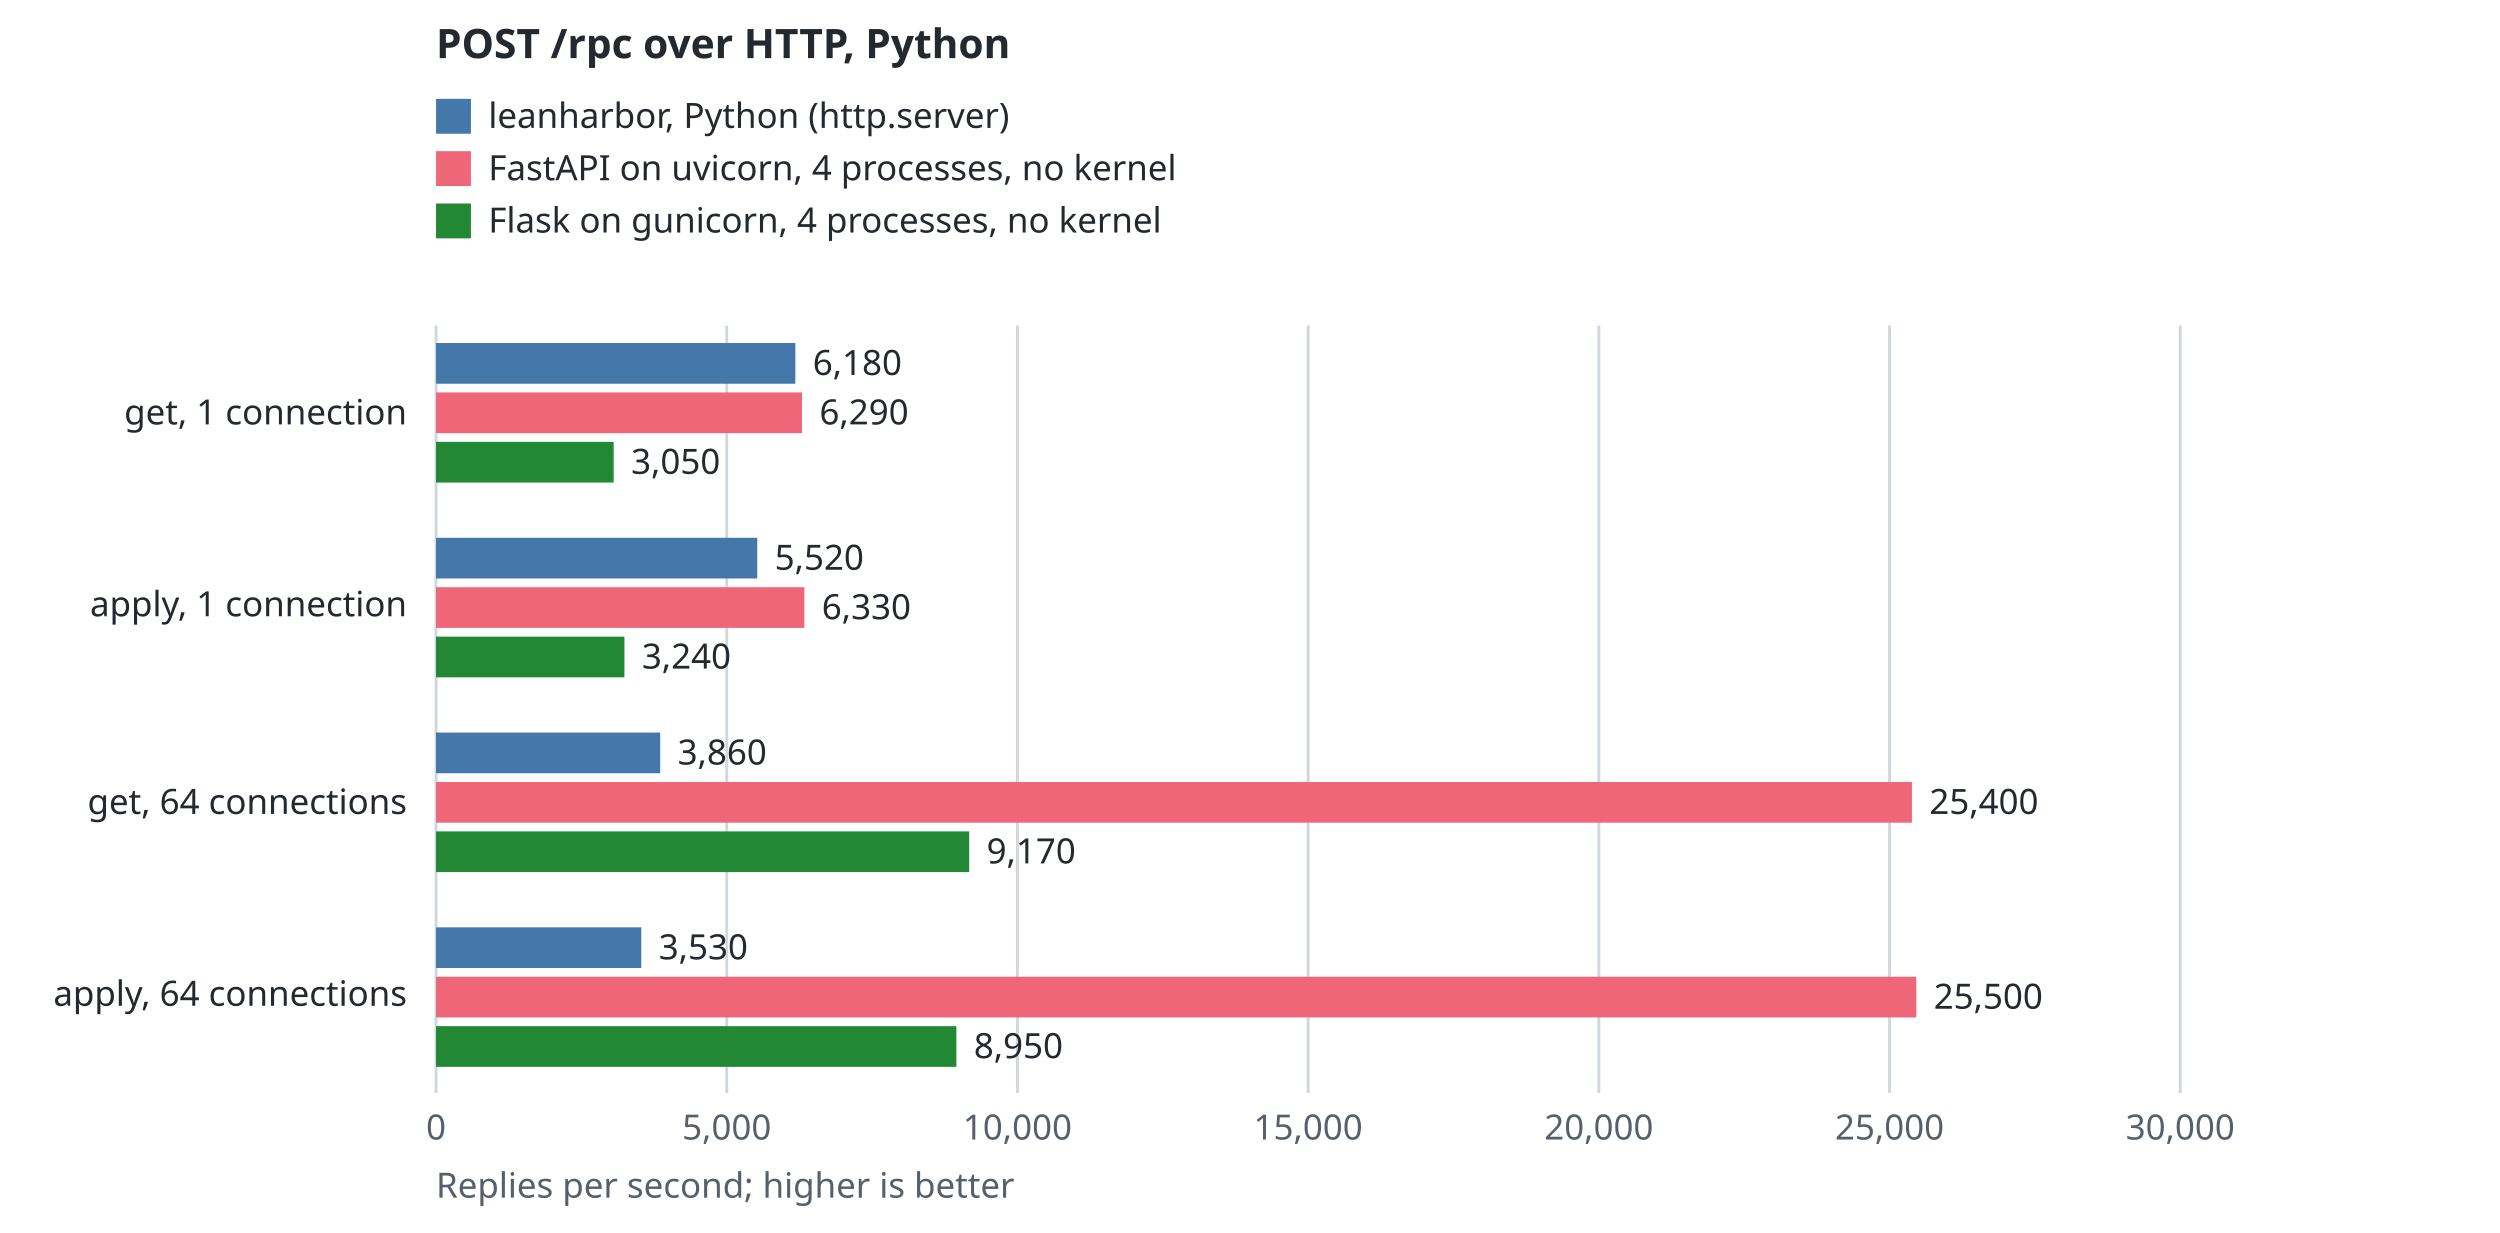
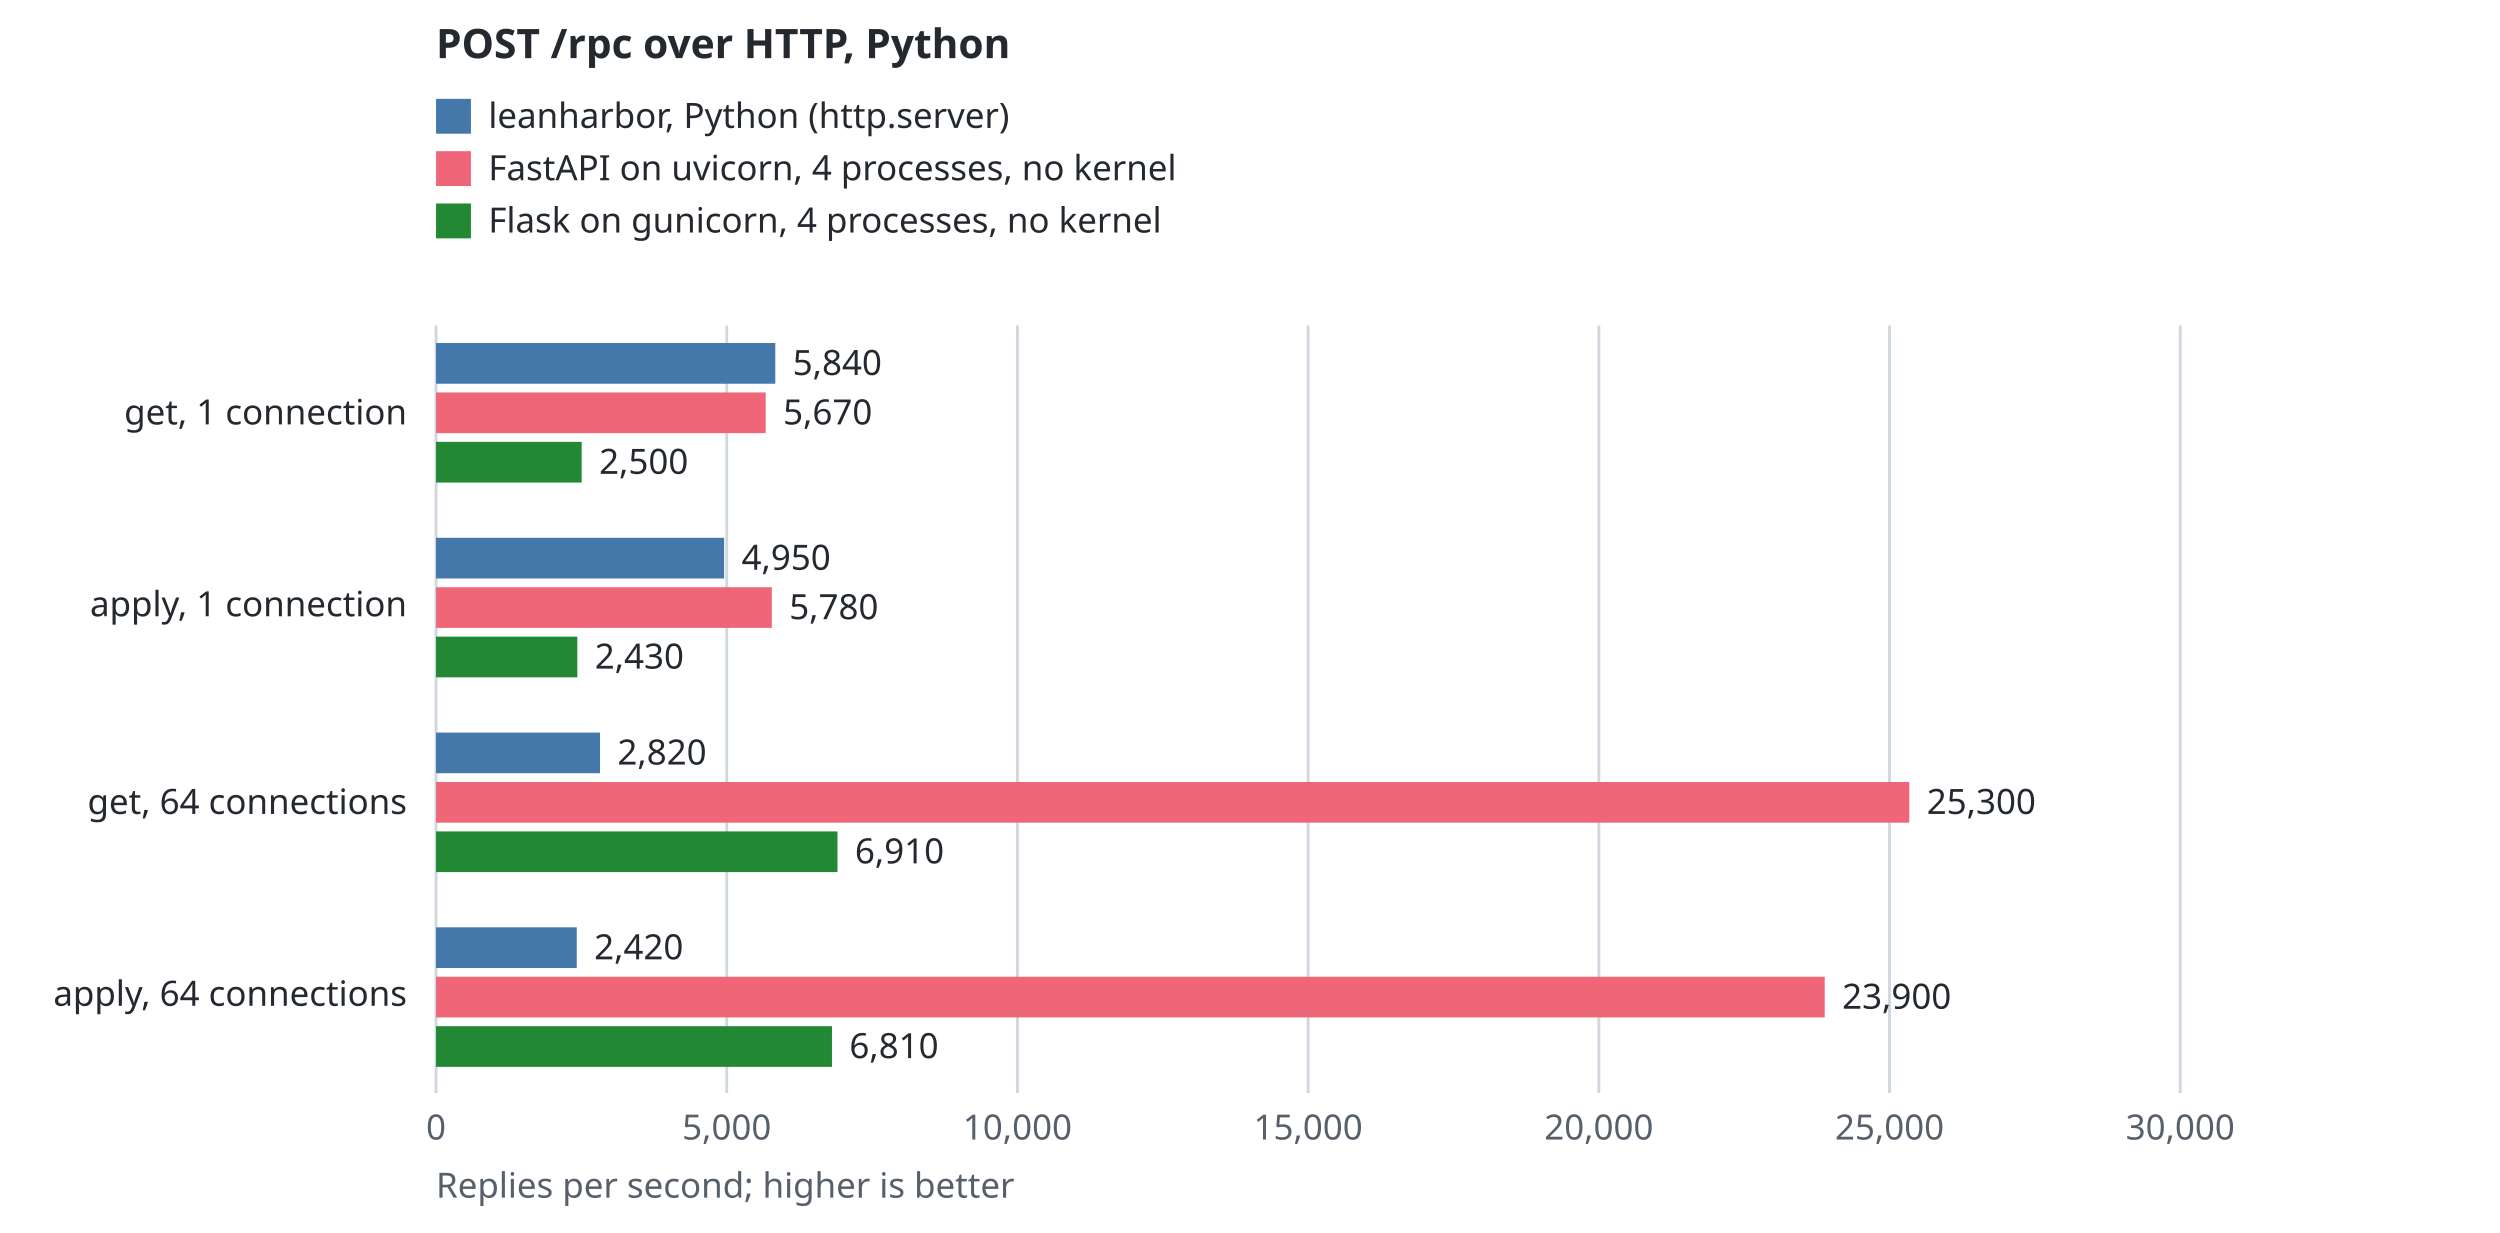
<svg xmlns="http://www.w3.org/2000/svg" viewBox="0 0 860 424" width="860" height="424" role="img">
  <style>text{font-family:system-ui,sans-serif;font-size:12px;fill:#24292f}.title{font-size:14px;font-weight:600}.grid{stroke:#d0d7de}.axis{fill:#57606a}@media(prefers-color-scheme:dark){text{fill:#e6edf3}.grid{stroke:#30363d}.axis{fill:#8b949e}}</style>
  <text class="title" x="150" y="20">POST /rpc over HTTP, Python</text>
  <rect x="150" y="34" width="12" height="12" fill="#4477aa" />
  <text x="168" y="44">leanharbor, Python (http.server)</text>
  <rect x="150" y="52" width="12" height="12" fill="#ee6677" />
  <text x="168" y="62">FastAPI on uvicorn, 4 processes, no kernel</text>
  <rect x="150" y="70" width="12" height="12" fill="#228833" />
  <text x="168" y="80">Flask on gunicorn, 4 processes, no kernel</text>
  <line class="grid" x1="150.0" y1="112" x2="150.0" y2="376" />
  <text class="axis" x="150.0" y="392" text-anchor="middle">0</text>
  <line class="grid" x1="250.0" y1="112" x2="250.0" y2="376" />
  <text class="axis" x="250.0" y="392" text-anchor="middle">5,000</text>
  <line class="grid" x1="350.0" y1="112" x2="350.0" y2="376" />
  <text class="axis" x="350.0" y="392" text-anchor="middle">10,000</text>
  <line class="grid" x1="450.0" y1="112" x2="450.0" y2="376" />
  <text class="axis" x="450.0" y="392" text-anchor="middle">15,000</text>
  <line class="grid" x1="550.0" y1="112" x2="550.0" y2="376" />
  <text class="axis" x="550.0" y="392" text-anchor="middle">20,000</text>
  <line class="grid" x1="650.0" y1="112" x2="650.0" y2="376" />
  <text class="axis" x="650.0" y="392" text-anchor="middle">25,000</text>
  <line class="grid" x1="750.0" y1="112" x2="750.0" y2="376" />
  <text class="axis" x="750.0" y="392" text-anchor="middle">30,000</text>
  <text class="axis" x="150" y="412">Replies per second; higher is better</text>
-   <rect x="150" y="118" width="123.6" height="14" fill="#4477aa" />
-   <text x="279.6" y="129">6,180</text>
-   <rect x="150" y="135" width="125.9" height="14" fill="#ee6677" />
-   <text x="281.9" y="146">6,290</text>
-   <rect x="150" y="152" width="61.1" height="14" fill="#228833" />
-   <text x="217.1" y="163">3,050</text>
+   <rect x="150" y="118" width="116.7" height="14" fill="#4477aa" />
+   <text x="272.7" y="129">5,840</text>
+   <rect x="150" y="135" width="113.4" height="14" fill="#ee6677" />
+   <text x="269.4" y="146">5,670</text>
+   <rect x="150" y="152" width="50.1" height="14" fill="#228833" />
+   <text x="206.1" y="163">2,500</text>
  <text x="140" y="146" text-anchor="end">get, 1 connection</text>
-   <rect x="150" y="185" width="110.5" height="14" fill="#4477aa" />
-   <text x="266.5" y="196">5,520</text>
-   <rect x="150" y="202" width="126.7" height="14" fill="#ee6677" />
-   <text x="282.7" y="213">6,330</text>
-   <rect x="150" y="219" width="64.8" height="14" fill="#228833" />
-   <text x="220.8" y="230">3,240</text>
+   <rect x="150" y="185" width="99.1" height="14" fill="#4477aa" />
+   <text x="255.1" y="196">4,950</text>
+   <rect x="150" y="202" width="115.5" height="14" fill="#ee6677" />
+   <text x="271.5" y="213">5,780</text>
+   <rect x="150" y="219" width="48.6" height="14" fill="#228833" />
+   <text x="204.6" y="230">2,430</text>
  <text x="140" y="212" text-anchor="end">apply, 1 connection</text>
-   <rect x="150" y="252" width="77.1" height="14" fill="#4477aa" />
-   <text x="233.1" y="263">3,860</text>
-   <rect x="150" y="269" width="507.7" height="14" fill="#ee6677" />
-   <text x="663.7" y="280">25,400</text>
-   <rect x="150" y="286" width="183.4" height="14" fill="#228833" />
-   <text x="339.4" y="297">9,170</text>
+   <rect x="150" y="252" width="56.4" height="14" fill="#4477aa" />
+   <text x="212.4" y="263">2,820</text>
+   <rect x="150" y="269" width="506.8" height="14" fill="#ee6677" />
+   <text x="662.8" y="280">25,300</text>
+   <rect x="150" y="286" width="138.1" height="14" fill="#228833" />
+   <text x="294.1" y="297">6,910</text>
  <text x="140" y="280" text-anchor="end">get, 64 connections</text>
-   <rect x="150" y="319" width="70.6" height="14" fill="#4477aa" />
-   <text x="226.6" y="330">3,530</text>
-   <rect x="150" y="336" width="509.2" height="14" fill="#ee6677" />
-   <text x="665.2" y="347">25,500</text>
-   <rect x="150" y="353" width="179.0" height="14" fill="#228833" />
-   <text x="335.0" y="364">8,950</text>
+   <rect x="150" y="319" width="48.4" height="14" fill="#4477aa" />
+   <text x="204.4" y="330">2,420</text>
+   <rect x="150" y="336" width="477.7" height="14" fill="#ee6677" />
+   <text x="633.7" y="347">23,900</text>
+   <rect x="150" y="353" width="136.2" height="14" fill="#228833" />
+   <text x="292.2" y="364">6,810</text>
  <text x="140" y="346" text-anchor="end">apply, 64 connections</text>
</svg>
